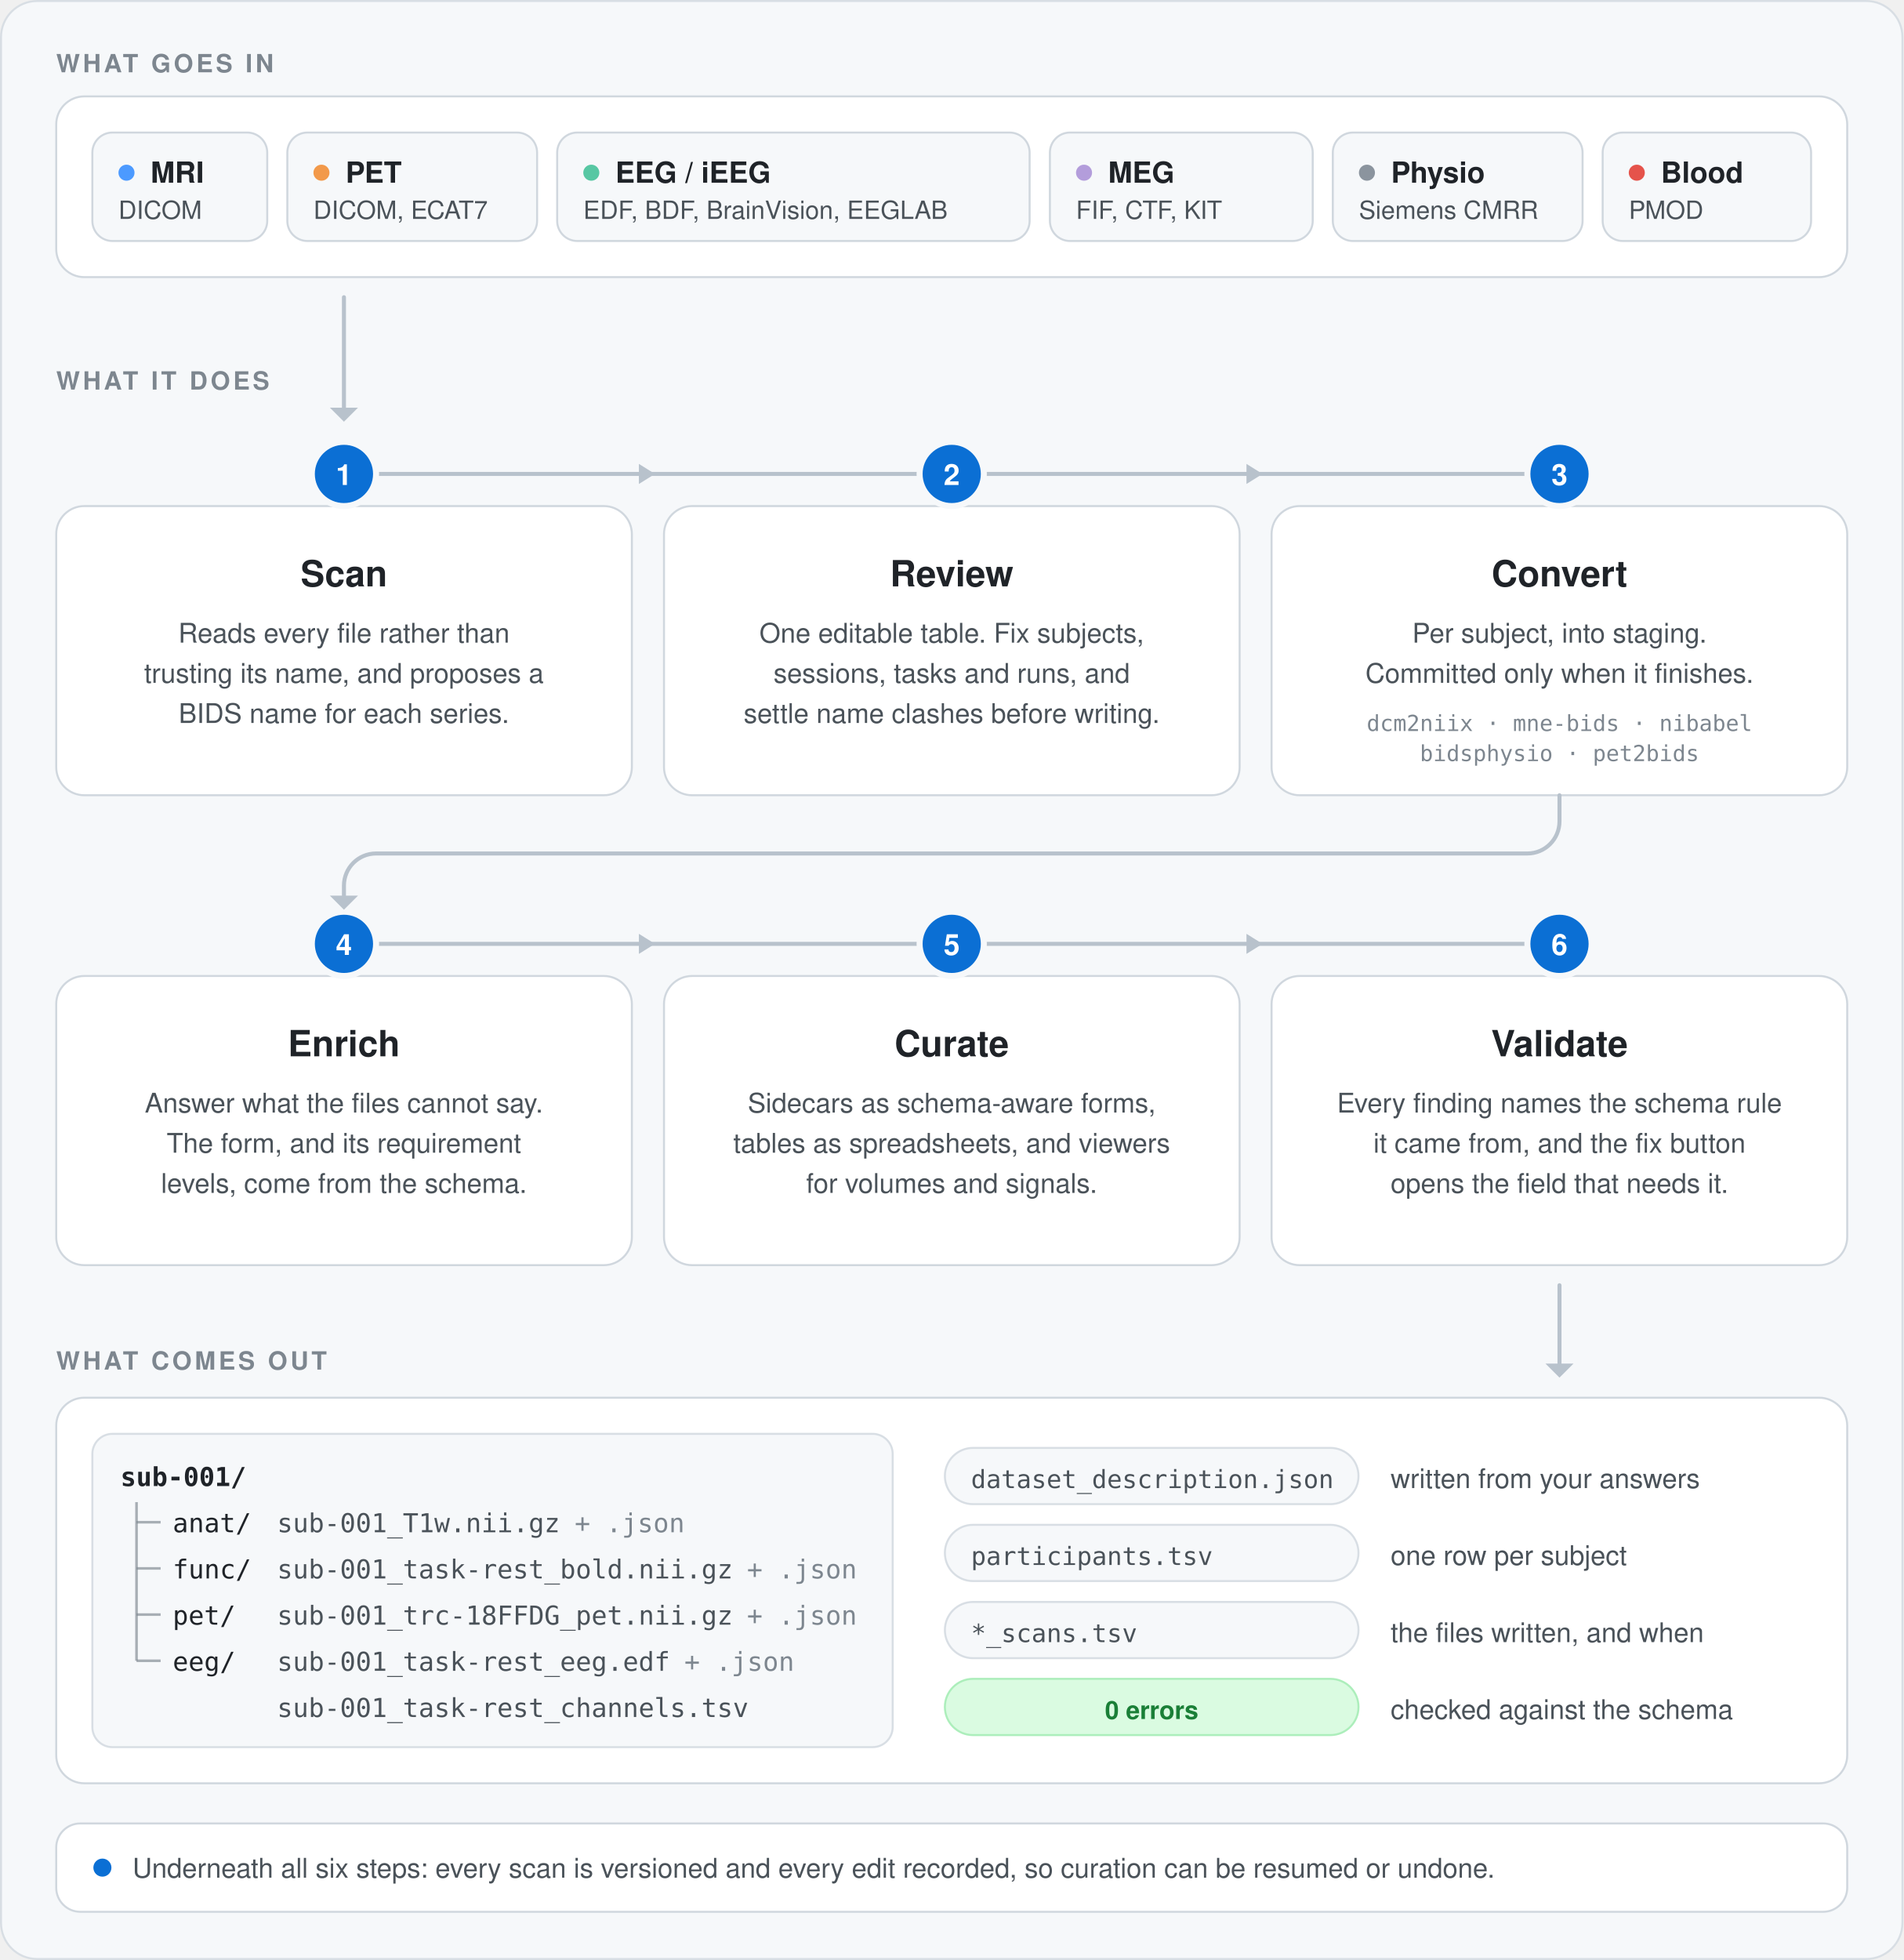
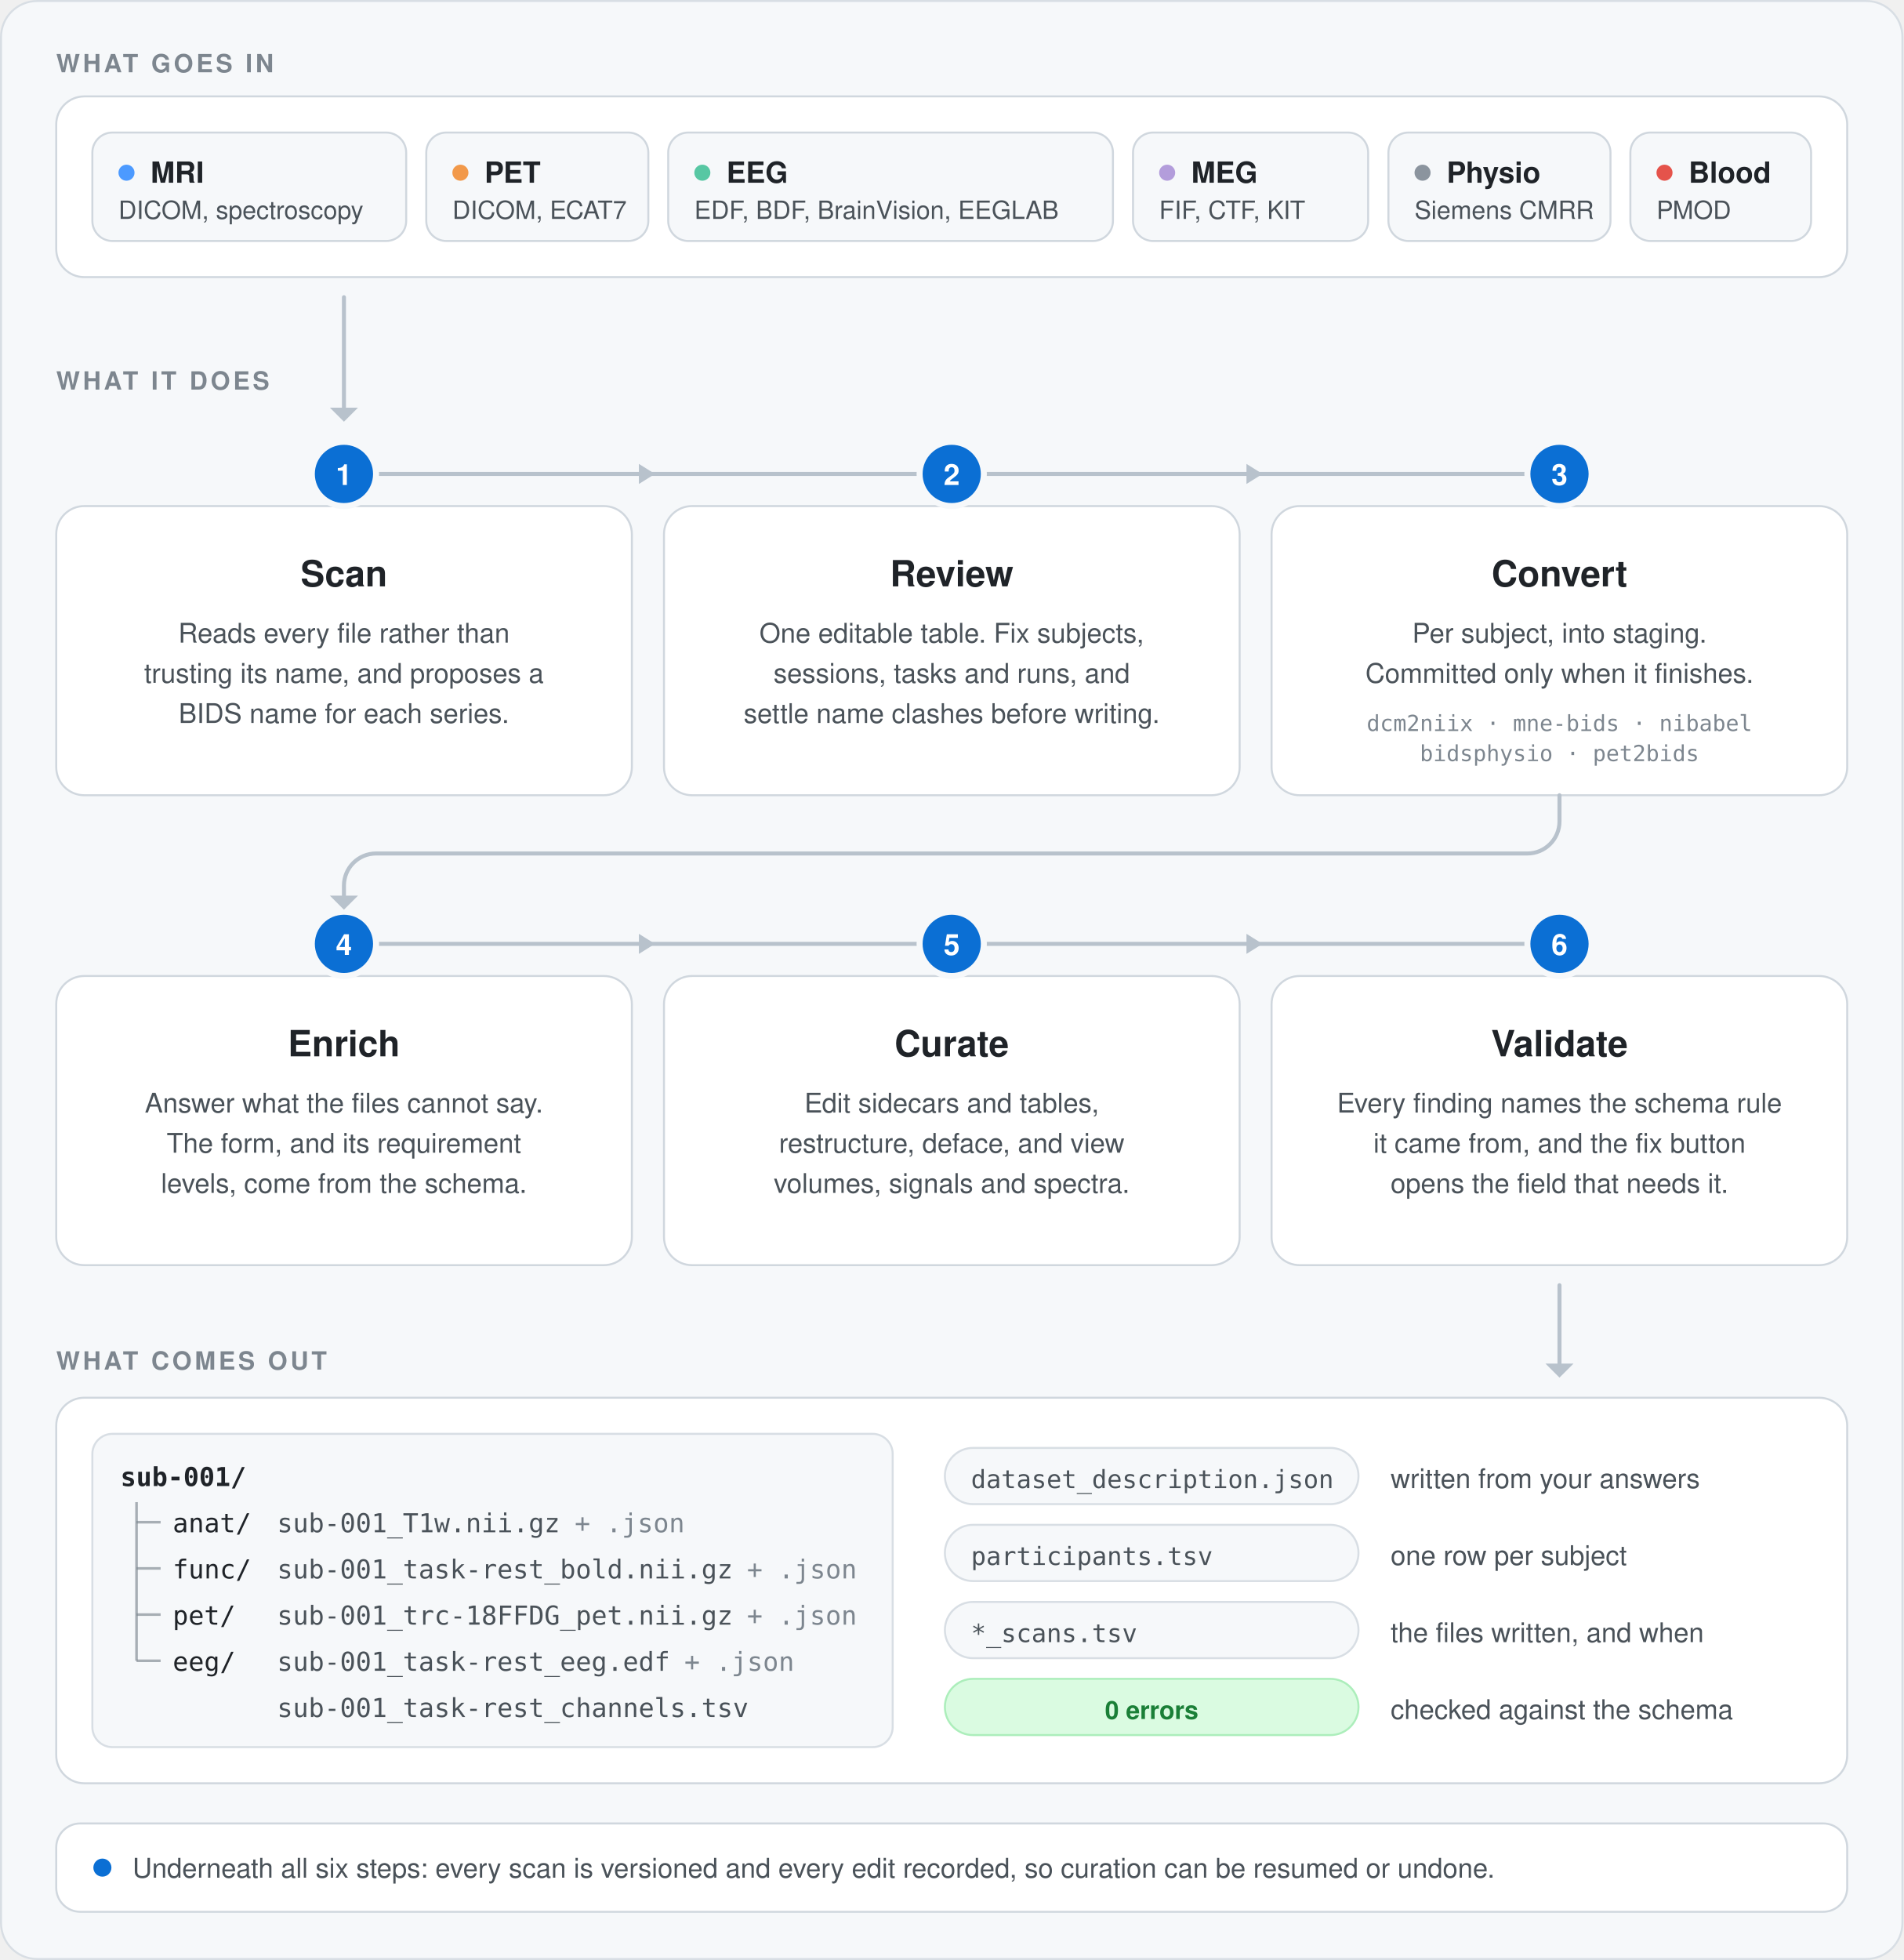
- <svg xmlns="http://www.w3.org/2000/svg" width="948" height="976" viewBox="0 0 948 976" role="img" aria-label="BIDS Manager workflow: raw MRI, PET, EEG, MEG, iEEG, physio and blood recordings are scanned, reviewed, converted, enriched, curated and validated into one BIDS dataset, with every step recorded in the project log.">
+ <svg xmlns="http://www.w3.org/2000/svg" width="948" height="976" viewBox="0 0 948 976" role="img" aria-label="BIDS Manager workflow: raw MRI, MR spectroscopy, PET, EEG, MEG, physio and blood recordings are scanned, reviewed, converted, enriched, curated and validated into one BIDS dataset, with every step recorded in the project log.">
  <rect x="0.5" y="0.5" width="947.0" height="975.0" rx="18" fill="#f6f8fa" stroke="#d8dee4" stroke-width="1" />
  <text x="28.0" y="36.0" text-anchor="start" style="font-family:-apple-system, BlinkMacSystemFont, &quot;Segoe UI&quot;, Helvetica, Arial, sans-serif;font-size:12.5px;fill:#7d868f;font-weight:600;letter-spacing:1.5px">WHAT GOES IN</text>
  <rect x="28.0" y="48.0" width="892.0" height="90.0" rx="14" fill="#ffffff" stroke="#d0d7de" stroke-width="1" />
-   <rect x="46.0" y="66.0" width="87.1" height="54.0" rx="10" fill="#f6f8fa" stroke="#d0d7de" stroke-width="1" />
+   <rect x="46.0" y="66.0" width="156.3" height="54.0" rx="10" fill="#f6f8fa" stroke="#d0d7de" stroke-width="1" />
  <circle cx="63.0" cy="86.0" r="4" fill="#4C9AFF" />
  <text x="75.0" y="91.0" text-anchor="start" style="font-family:-apple-system, BlinkMacSystemFont, &quot;Segoe UI&quot;, Helvetica, Arial, sans-serif;font-size:14.5px;fill:#1f2328;font-weight:600">MRI</text>
-   <text x="59.0" y="109.0" text-anchor="start" style="font-family:-apple-system, BlinkMacSystemFont, &quot;Segoe UI&quot;, Helvetica, Arial, sans-serif;font-size:12.5px;fill:#4a5259">DICOM</text>
-   <rect x="143.1" y="66.0" width="124.4" height="54.0" rx="10" fill="#f6f8fa" stroke="#d0d7de" stroke-width="1" />
-   <circle cx="160.1" cy="86.0" r="4" fill="#F2994A" />
-   <text x="172.1" y="91.0" text-anchor="start" style="font-family:-apple-system, BlinkMacSystemFont, &quot;Segoe UI&quot;, Helvetica, Arial, sans-serif;font-size:14.5px;fill:#1f2328;font-weight:600">PET</text>
-   <text x="156.1" y="109.0" text-anchor="start" style="font-family:-apple-system, BlinkMacSystemFont, &quot;Segoe UI&quot;, Helvetica, Arial, sans-serif;font-size:12.5px;fill:#4a5259">DICOM, ECAT7</text>
-   <rect x="277.5" y="66.0" width="235.3" height="54.0" rx="10" fill="#f6f8fa" stroke="#d0d7de" stroke-width="1" />
-   <circle cx="294.5" cy="86.0" r="4" fill="#57C7A3" />
-   <text x="306.5" y="91.0" text-anchor="start" style="font-family:-apple-system, BlinkMacSystemFont, &quot;Segoe UI&quot;, Helvetica, Arial, sans-serif;font-size:14.5px;fill:#1f2328;font-weight:600">EEG / iEEG</text>
-   <text x="290.5" y="109.0" text-anchor="start" style="font-family:-apple-system, BlinkMacSystemFont, &quot;Segoe UI&quot;, Helvetica, Arial, sans-serif;font-size:12.5px;fill:#4a5259">EDF, BDF, BrainVision, EEGLAB</text>
-   <rect x="522.9" y="66.0" width="130.9" height="54.0" rx="10" fill="#f6f8fa" stroke="#d0d7de" stroke-width="1" />
-   <circle cx="539.9" cy="86.0" r="4" fill="#B39DDB" />
-   <text x="551.9" y="91.0" text-anchor="start" style="font-family:-apple-system, BlinkMacSystemFont, &quot;Segoe UI&quot;, Helvetica, Arial, sans-serif;font-size:14.5px;fill:#1f2328;font-weight:600">MEG</text>
-   <text x="535.9" y="109.0" text-anchor="start" style="font-family:-apple-system, BlinkMacSystemFont, &quot;Segoe UI&quot;, Helvetica, Arial, sans-serif;font-size:12.5px;fill:#4a5259">FIF, CTF, KIT</text>
-   <rect x="663.8" y="66.0" width="124.4" height="54.0" rx="10" fill="#f6f8fa" stroke="#d0d7de" stroke-width="1" />
-   <circle cx="680.8" cy="86.0" r="4" fill="#8B949E" />
-   <text x="692.8" y="91.0" text-anchor="start" style="font-family:-apple-system, BlinkMacSystemFont, &quot;Segoe UI&quot;, Helvetica, Arial, sans-serif;font-size:14.5px;fill:#1f2328;font-weight:600">Physio</text>
-   <text x="676.8" y="109.0" text-anchor="start" style="font-family:-apple-system, BlinkMacSystemFont, &quot;Segoe UI&quot;, Helvetica, Arial, sans-serif;font-size:12.5px;fill:#4a5259">Siemens CMRR</text>
-   <rect x="798.2" y="66.0" width="103.8" height="54.0" rx="10" fill="#f6f8fa" stroke="#d0d7de" stroke-width="1" />
-   <circle cx="815.2" cy="86.0" r="4" fill="#E5534B" />
-   <text x="827.2" y="91.0" text-anchor="start" style="font-family:-apple-system, BlinkMacSystemFont, &quot;Segoe UI&quot;, Helvetica, Arial, sans-serif;font-size:14.5px;fill:#1f2328;font-weight:600">Blood</text>
-   <text x="811.2" y="109.0" text-anchor="start" style="font-family:-apple-system, BlinkMacSystemFont, &quot;Segoe UI&quot;, Helvetica, Arial, sans-serif;font-size:12.5px;fill:#4a5259">PMOD</text>
+   <text x="59.0" y="109.0" text-anchor="start" style="font-family:-apple-system, BlinkMacSystemFont, &quot;Segoe UI&quot;, Helvetica, Arial, sans-serif;font-size:12.5px;fill:#4a5259">DICOM, spectroscopy</text>
+   <rect x="212.3" y="66.0" width="110.6" height="54.0" rx="10" fill="#f6f8fa" stroke="#d0d7de" stroke-width="1" />
+   <circle cx="229.3" cy="86.0" r="4" fill="#F2994A" />
+   <text x="241.3" y="91.0" text-anchor="start" style="font-family:-apple-system, BlinkMacSystemFont, &quot;Segoe UI&quot;, Helvetica, Arial, sans-serif;font-size:14.5px;fill:#1f2328;font-weight:600">PET</text>
+   <text x="225.3" y="109.0" text-anchor="start" style="font-family:-apple-system, BlinkMacSystemFont, &quot;Segoe UI&quot;, Helvetica, Arial, sans-serif;font-size:12.5px;fill:#4a5259">DICOM, ECAT7</text>
+   <rect x="332.8" y="66.0" width="221.5" height="54.0" rx="10" fill="#f6f8fa" stroke="#d0d7de" stroke-width="1" />
+   <circle cx="349.8" cy="86.0" r="4" fill="#57C7A3" />
+   <text x="361.8" y="91.0" text-anchor="start" style="font-family:-apple-system, BlinkMacSystemFont, &quot;Segoe UI&quot;, Helvetica, Arial, sans-serif;font-size:14.5px;fill:#1f2328;font-weight:600">EEG</text>
+   <text x="345.8" y="109.0" text-anchor="start" style="font-family:-apple-system, BlinkMacSystemFont, &quot;Segoe UI&quot;, Helvetica, Arial, sans-serif;font-size:12.5px;fill:#4a5259">EDF, BDF, BrainVision, EEGLAB</text>
+   <rect x="564.3" y="66.0" width="117.1" height="54.0" rx="10" fill="#f6f8fa" stroke="#d0d7de" stroke-width="1" />
+   <circle cx="581.3" cy="86.0" r="4" fill="#B39DDB" />
+   <text x="593.3" y="91.0" text-anchor="start" style="font-family:-apple-system, BlinkMacSystemFont, &quot;Segoe UI&quot;, Helvetica, Arial, sans-serif;font-size:14.5px;fill:#1f2328;font-weight:600">MEG</text>
+   <text x="577.3" y="109.0" text-anchor="start" style="font-family:-apple-system, BlinkMacSystemFont, &quot;Segoe UI&quot;, Helvetica, Arial, sans-serif;font-size:12.5px;fill:#4a5259">FIF, CTF, KIT</text>
+   <rect x="691.5" y="66.0" width="110.6" height="54.0" rx="10" fill="#f6f8fa" stroke="#d0d7de" stroke-width="1" />
+   <circle cx="708.5" cy="86.0" r="4" fill="#8B949E" />
+   <text x="720.5" y="91.0" text-anchor="start" style="font-family:-apple-system, BlinkMacSystemFont, &quot;Segoe UI&quot;, Helvetica, Arial, sans-serif;font-size:14.5px;fill:#1f2328;font-weight:600">Physio</text>
+   <text x="704.5" y="109.0" text-anchor="start" style="font-family:-apple-system, BlinkMacSystemFont, &quot;Segoe UI&quot;, Helvetica, Arial, sans-serif;font-size:12.5px;fill:#4a5259">Siemens CMRR</text>
+   <rect x="812.0" y="66.0" width="90.0" height="54.0" rx="10" fill="#f6f8fa" stroke="#d0d7de" stroke-width="1" />
+   <circle cx="829.0" cy="86.0" r="4" fill="#E5534B" />
+   <text x="841.0" y="91.0" text-anchor="start" style="font-family:-apple-system, BlinkMacSystemFont, &quot;Segoe UI&quot;, Helvetica, Arial, sans-serif;font-size:14.5px;fill:#1f2328;font-weight:600">Blood</text>
+   <text x="825.0" y="109.0" text-anchor="start" style="font-family:-apple-system, BlinkMacSystemFont, &quot;Segoe UI&quot;, Helvetica, Arial, sans-serif;font-size:12.5px;fill:#4a5259">PMOD</text>
  <path d="M171.3 148.0 V203.0" stroke="#b8c2cc" stroke-width="2" fill="none" stroke-linecap="round" />
  <path d="M164.3 203.0 L171.3 210.0 L178.3 203.0 Z" fill="#b8c2cc" />
  <text x="28.0" y="194.0" text-anchor="start" style="font-family:-apple-system, BlinkMacSystemFont, &quot;Segoe UI&quot;, Helvetica, Arial, sans-serif;font-size:12.5px;fill:#7d868f;font-weight:600;letter-spacing:1.5px">WHAT IT DOES</text>
  <path d="M171.3 236.0 H776.7" stroke="#b8c2cc" stroke-width="2" stroke-linecap="round" />
  <path d="M318.2 231.0 L326.2 236.0 L318.2 241.0 Z" fill="#b8c2cc" />
  <path d="M620.8 231.0 L628.8 236.0 L620.8 241.0 Z" fill="#b8c2cc" />
  <path d="M171.3 470.0 H776.7" stroke="#b8c2cc" stroke-width="2" stroke-linecap="round" />
  <path d="M318.2 465.0 L326.2 470.0 L318.2 475.0 Z" fill="#b8c2cc" />
  <path d="M620.8 465.0 L628.8 470.0 L620.8 475.0 Z" fill="#b8c2cc" />
  <rect x="28.0" y="252.0" width="286.7" height="144.0" rx="14" fill="#ffffff" stroke="#d0d7de" stroke-width="1" />
  <circle cx="171.3" cy="236.0" r="16" fill="#0b6fd4" stroke="#f6f8fa" stroke-width="3" />
  <text x="171.3" y="241.5" text-anchor="middle" style="font-family:-apple-system, BlinkMacSystemFont, &quot;Segoe UI&quot;, Helvetica, Arial, sans-serif;font-size:14.5px;fill:#ffffff;font-weight:600">1</text>
  <text x="171.3" y="292.0" text-anchor="middle" style="font-family:-apple-system, BlinkMacSystemFont, &quot;Segoe UI&quot;, Helvetica, Arial, sans-serif;font-size:18px;fill:#1f2328;font-weight:600">Scan</text>
  <text x="171.3" y="320.0" text-anchor="middle" style="font-family:-apple-system, BlinkMacSystemFont, &quot;Segoe UI&quot;, Helvetica, Arial, sans-serif;font-size:13.5px;fill:#4a5259">Reads every file rather than</text>
  <text x="171.3" y="340.0" text-anchor="middle" style="font-family:-apple-system, BlinkMacSystemFont, &quot;Segoe UI&quot;, Helvetica, Arial, sans-serif;font-size:13.5px;fill:#4a5259">trusting its name, and proposes a</text>
  <text x="171.3" y="360.0" text-anchor="middle" style="font-family:-apple-system, BlinkMacSystemFont, &quot;Segoe UI&quot;, Helvetica, Arial, sans-serif;font-size:13.5px;fill:#4a5259">BIDS name for each series.</text>
  <rect x="330.7" y="252.0" width="286.7" height="144.0" rx="14" fill="#ffffff" stroke="#d0d7de" stroke-width="1" />
  <circle cx="474.0" cy="236.0" r="16" fill="#0b6fd4" stroke="#f6f8fa" stroke-width="3" />
  <text x="474.0" y="241.5" text-anchor="middle" style="font-family:-apple-system, BlinkMacSystemFont, &quot;Segoe UI&quot;, Helvetica, Arial, sans-serif;font-size:14.5px;fill:#ffffff;font-weight:600">2</text>
  <text x="474.0" y="292.0" text-anchor="middle" style="font-family:-apple-system, BlinkMacSystemFont, &quot;Segoe UI&quot;, Helvetica, Arial, sans-serif;font-size:18px;fill:#1f2328;font-weight:600">Review</text>
  <text x="474.0" y="320.0" text-anchor="middle" style="font-family:-apple-system, BlinkMacSystemFont, &quot;Segoe UI&quot;, Helvetica, Arial, sans-serif;font-size:13.5px;fill:#4a5259">One editable table. Fix subjects,</text>
  <text x="474.0" y="340.0" text-anchor="middle" style="font-family:-apple-system, BlinkMacSystemFont, &quot;Segoe UI&quot;, Helvetica, Arial, sans-serif;font-size:13.5px;fill:#4a5259">sessions, tasks and runs, and</text>
  <text x="474.0" y="360.0" text-anchor="middle" style="font-family:-apple-system, BlinkMacSystemFont, &quot;Segoe UI&quot;, Helvetica, Arial, sans-serif;font-size:13.5px;fill:#4a5259">settle name clashes before writing.</text>
  <rect x="633.3" y="252.0" width="286.7" height="144.0" rx="14" fill="#ffffff" stroke="#d0d7de" stroke-width="1" />
  <circle cx="776.7" cy="236.0" r="16" fill="#0b6fd4" stroke="#f6f8fa" stroke-width="3" />
  <text x="776.7" y="241.5" text-anchor="middle" style="font-family:-apple-system, BlinkMacSystemFont, &quot;Segoe UI&quot;, Helvetica, Arial, sans-serif;font-size:14.5px;fill:#ffffff;font-weight:600">3</text>
  <text x="776.7" y="292.0" text-anchor="middle" style="font-family:-apple-system, BlinkMacSystemFont, &quot;Segoe UI&quot;, Helvetica, Arial, sans-serif;font-size:18px;fill:#1f2328;font-weight:600">Convert</text>
  <text x="776.7" y="320.0" text-anchor="middle" style="font-family:-apple-system, BlinkMacSystemFont, &quot;Segoe UI&quot;, Helvetica, Arial, sans-serif;font-size:13.5px;fill:#4a5259">Per subject, into staging.</text>
  <text x="776.7" y="340.0" text-anchor="middle" style="font-family:-apple-system, BlinkMacSystemFont, &quot;Segoe UI&quot;, Helvetica, Arial, sans-serif;font-size:13.5px;fill:#4a5259">Committed only when it finishes.</text>
  <text x="776.7" y="364.0" text-anchor="middle" style="font-family:ui-monospace, SFMono-Regular, &quot;SF Mono&quot;, Menlo, Consolas, monospace;font-size:11px;fill:#7d868f">dcm2niix  ·  mne-bids  ·  nibabel</text>
  <text x="776.7" y="379.0" text-anchor="middle" style="font-family:ui-monospace, SFMono-Regular, &quot;SF Mono&quot;, Menlo, Consolas, monospace;font-size:11px;fill:#7d868f">bidsphysio  ·  pet2bids</text>
  <rect x="28.0" y="486.0" width="286.7" height="144.0" rx="14" fill="#ffffff" stroke="#d0d7de" stroke-width="1" />
  <circle cx="171.3" cy="470.0" r="16" fill="#0b6fd4" stroke="#f6f8fa" stroke-width="3" />
  <text x="171.3" y="475.5" text-anchor="middle" style="font-family:-apple-system, BlinkMacSystemFont, &quot;Segoe UI&quot;, Helvetica, Arial, sans-serif;font-size:14.5px;fill:#ffffff;font-weight:600">4</text>
  <text x="171.3" y="526.0" text-anchor="middle" style="font-family:-apple-system, BlinkMacSystemFont, &quot;Segoe UI&quot;, Helvetica, Arial, sans-serif;font-size:18px;fill:#1f2328;font-weight:600">Enrich</text>
  <text x="171.3" y="554.0" text-anchor="middle" style="font-family:-apple-system, BlinkMacSystemFont, &quot;Segoe UI&quot;, Helvetica, Arial, sans-serif;font-size:13.5px;fill:#4a5259">Answer what the files cannot say.</text>
  <text x="171.3" y="574.0" text-anchor="middle" style="font-family:-apple-system, BlinkMacSystemFont, &quot;Segoe UI&quot;, Helvetica, Arial, sans-serif;font-size:13.5px;fill:#4a5259">The form, and its requirement</text>
  <text x="171.3" y="594.0" text-anchor="middle" style="font-family:-apple-system, BlinkMacSystemFont, &quot;Segoe UI&quot;, Helvetica, Arial, sans-serif;font-size:13.5px;fill:#4a5259">levels, come from the schema.</text>
  <rect x="330.7" y="486.0" width="286.7" height="144.0" rx="14" fill="#ffffff" stroke="#d0d7de" stroke-width="1" />
  <circle cx="474.0" cy="470.0" r="16" fill="#0b6fd4" stroke="#f6f8fa" stroke-width="3" />
  <text x="474.0" y="475.5" text-anchor="middle" style="font-family:-apple-system, BlinkMacSystemFont, &quot;Segoe UI&quot;, Helvetica, Arial, sans-serif;font-size:14.5px;fill:#ffffff;font-weight:600">5</text>
  <text x="474.0" y="526.0" text-anchor="middle" style="font-family:-apple-system, BlinkMacSystemFont, &quot;Segoe UI&quot;, Helvetica, Arial, sans-serif;font-size:18px;fill:#1f2328;font-weight:600">Curate</text>
-   <text x="474.0" y="554.0" text-anchor="middle" style="font-family:-apple-system, BlinkMacSystemFont, &quot;Segoe UI&quot;, Helvetica, Arial, sans-serif;font-size:13.5px;fill:#4a5259">Sidecars as schema-aware forms,</text>
-   <text x="474.0" y="574.0" text-anchor="middle" style="font-family:-apple-system, BlinkMacSystemFont, &quot;Segoe UI&quot;, Helvetica, Arial, sans-serif;font-size:13.5px;fill:#4a5259">tables as spreadsheets, and viewers</text>
-   <text x="474.0" y="594.0" text-anchor="middle" style="font-family:-apple-system, BlinkMacSystemFont, &quot;Segoe UI&quot;, Helvetica, Arial, sans-serif;font-size:13.5px;fill:#4a5259">for volumes and signals.</text>
+   <text x="474.0" y="554.0" text-anchor="middle" style="font-family:-apple-system, BlinkMacSystemFont, &quot;Segoe UI&quot;, Helvetica, Arial, sans-serif;font-size:13.5px;fill:#4a5259">Edit sidecars and tables,</text>
+   <text x="474.0" y="574.0" text-anchor="middle" style="font-family:-apple-system, BlinkMacSystemFont, &quot;Segoe UI&quot;, Helvetica, Arial, sans-serif;font-size:13.5px;fill:#4a5259">restructure, deface, and view</text>
+   <text x="474.0" y="594.0" text-anchor="middle" style="font-family:-apple-system, BlinkMacSystemFont, &quot;Segoe UI&quot;, Helvetica, Arial, sans-serif;font-size:13.5px;fill:#4a5259">volumes, signals and spectra.</text>
  <rect x="633.3" y="486.0" width="286.7" height="144.0" rx="14" fill="#ffffff" stroke="#d0d7de" stroke-width="1" />
  <circle cx="776.7" cy="470.0" r="16" fill="#0b6fd4" stroke="#f6f8fa" stroke-width="3" />
  <text x="776.7" y="475.5" text-anchor="middle" style="font-family:-apple-system, BlinkMacSystemFont, &quot;Segoe UI&quot;, Helvetica, Arial, sans-serif;font-size:14.5px;fill:#ffffff;font-weight:600">6</text>
  <text x="776.7" y="526.0" text-anchor="middle" style="font-family:-apple-system, BlinkMacSystemFont, &quot;Segoe UI&quot;, Helvetica, Arial, sans-serif;font-size:18px;fill:#1f2328;font-weight:600">Validate</text>
  <text x="776.7" y="554.0" text-anchor="middle" style="font-family:-apple-system, BlinkMacSystemFont, &quot;Segoe UI&quot;, Helvetica, Arial, sans-serif;font-size:13.5px;fill:#4a5259">Every finding names the schema rule</text>
  <text x="776.7" y="574.0" text-anchor="middle" style="font-family:-apple-system, BlinkMacSystemFont, &quot;Segoe UI&quot;, Helvetica, Arial, sans-serif;font-size:13.5px;fill:#4a5259">it came from, and the fix button</text>
  <text x="776.7" y="594.0" text-anchor="middle" style="font-family:-apple-system, BlinkMacSystemFont, &quot;Segoe UI&quot;, Helvetica, Arial, sans-serif;font-size:13.5px;fill:#4a5259">opens the field that needs it.</text>
  <path d="M776.7 396.0 V409.0 A16 16 0 0 1 760.7 425.0 H187.3 A16 16 0 0 0 171.3 441.0 V446.0" stroke="#b8c2cc" stroke-width="2" fill="none" stroke-linecap="round" />
  <path d="M164.3 446.0 L171.3 453.0 L178.3 446.0 Z" fill="#b8c2cc" />
  <path d="M776.7 640.0 V679.0" stroke="#b8c2cc" stroke-width="2" fill="none" stroke-linecap="round" />
  <path d="M769.7 679.0 L776.7 686.0 L783.7 679.0 Z" fill="#b8c2cc" />
  <text x="28.0" y="682.0" text-anchor="start" style="font-family:-apple-system, BlinkMacSystemFont, &quot;Segoe UI&quot;, Helvetica, Arial, sans-serif;font-size:12.5px;fill:#7d868f;font-weight:600;letter-spacing:1.5px">WHAT COMES OUT</text>
  <rect x="28.0" y="696.0" width="892.0" height="192.0" rx="14" fill="#ffffff" stroke="#d0d7de" stroke-width="1" />
  <rect x="46.0" y="714.0" width="398.6" height="156.0" rx="10" fill="#f6f8fa" stroke="#d8dee4" stroke-width="1" />
  <path d="M68.0 748.0 V827.0" stroke="#7d868f" stroke-width="1.3" fill="none" opacity="0.65" />
  <text x="60.0" y="740.0" text-anchor="start" style="font-family:ui-monospace, SFMono-Regular, &quot;SF Mono&quot;, Menlo, Consolas, monospace;font-size:13px;fill:#1f2328;font-weight:600">sub-001/</text>
  <path d="M68.0 758.0 H80.0" stroke="#7d868f" stroke-width="1.3" opacity="0.65" />
  <text x="86.0" y="763.0" text-anchor="start" style="font-family:ui-monospace, SFMono-Regular, &quot;SF Mono&quot;, Menlo, Consolas, monospace;font-size:13px;fill:#1f2328">anat/</text>
  <text x="138.0" y="763.0" text-anchor="start" style="font-family:ui-monospace, SFMono-Regular, &quot;SF Mono&quot;, Menlo, Consolas, monospace;font-size:13px;fill:#4a5259">sub-001_T1w.nii.gz</text>
  <text x="286.2" y="763.0" text-anchor="start" style="font-family:ui-monospace, SFMono-Regular, &quot;SF Mono&quot;, Menlo, Consolas, monospace;font-size:13px;fill:#7d868f">+ .json</text>
  <path d="M68.0 781.0 H80.0" stroke="#7d868f" stroke-width="1.3" opacity="0.65" />
  <text x="86.0" y="786.0" text-anchor="start" style="font-family:ui-monospace, SFMono-Regular, &quot;SF Mono&quot;, Menlo, Consolas, monospace;font-size:13px;fill:#1f2328">func/</text>
  <text x="138.0" y="786.0" text-anchor="start" style="font-family:ui-monospace, SFMono-Regular, &quot;SF Mono&quot;, Menlo, Consolas, monospace;font-size:13px;fill:#4a5259">sub-001_task-rest_bold.nii.gz</text>
  <text x="372.0" y="786.0" text-anchor="start" style="font-family:ui-monospace, SFMono-Regular, &quot;SF Mono&quot;, Menlo, Consolas, monospace;font-size:13px;fill:#7d868f">+ .json</text>
  <path d="M68.0 804.0 H80.0" stroke="#7d868f" stroke-width="1.3" opacity="0.65" />
  <text x="86.0" y="809.0" text-anchor="start" style="font-family:ui-monospace, SFMono-Regular, &quot;SF Mono&quot;, Menlo, Consolas, monospace;font-size:13px;fill:#1f2328">pet/</text>
  <text x="138.0" y="809.0" text-anchor="start" style="font-family:ui-monospace, SFMono-Regular, &quot;SF Mono&quot;, Menlo, Consolas, monospace;font-size:13px;fill:#4a5259">sub-001_trc-18FFDG_pet.nii.gz</text>
  <text x="372.0" y="809.0" text-anchor="start" style="font-family:ui-monospace, SFMono-Regular, &quot;SF Mono&quot;, Menlo, Consolas, monospace;font-size:13px;fill:#7d868f">+ .json</text>
  <path d="M68.0 827.0 H80.0" stroke="#7d868f" stroke-width="1.3" opacity="0.65" />
  <text x="86.0" y="832.0" text-anchor="start" style="font-family:ui-monospace, SFMono-Regular, &quot;SF Mono&quot;, Menlo, Consolas, monospace;font-size:13px;fill:#1f2328">eeg/</text>
  <text x="138.0" y="832.0" text-anchor="start" style="font-family:ui-monospace, SFMono-Regular, &quot;SF Mono&quot;, Menlo, Consolas, monospace;font-size:13px;fill:#4a5259">sub-001_task-rest_eeg.edf</text>
  <text x="340.8" y="832.0" text-anchor="start" style="font-family:ui-monospace, SFMono-Regular, &quot;SF Mono&quot;, Menlo, Consolas, monospace;font-size:13px;fill:#7d868f">+ .json</text>
  <text x="138.0" y="855.0" text-anchor="start" style="font-family:ui-monospace, SFMono-Regular, &quot;SF Mono&quot;, Menlo, Consolas, monospace;font-size:13px;fill:#4a5259">sub-001_task-rest_channels.tsv</text>
  <rect x="470.6" y="721.0" width="206.0" height="28.0" rx="14" fill="#f6f8fa" stroke="#d8dee4" stroke-width="1" />
  <text x="483.6" y="741.0" text-anchor="start" style="font-family:ui-monospace, SFMono-Regular, &quot;SF Mono&quot;, Menlo, Consolas, monospace;font-size:12.5px;fill:#4a5259">dataset_description.json</text>
  <text x="692.6" y="741.0" text-anchor="start" style="font-family:-apple-system, BlinkMacSystemFont, &quot;Segoe UI&quot;, Helvetica, Arial, sans-serif;font-size:13.5px;fill:#4a5259">written from your answers</text>
  <rect x="470.6" y="759.3" width="206.0" height="28.0" rx="14" fill="#f6f8fa" stroke="#d8dee4" stroke-width="1" />
  <text x="483.6" y="779.3" text-anchor="start" style="font-family:ui-monospace, SFMono-Regular, &quot;SF Mono&quot;, Menlo, Consolas, monospace;font-size:12.5px;fill:#4a5259">participants.tsv</text>
  <text x="692.6" y="779.3" text-anchor="start" style="font-family:-apple-system, BlinkMacSystemFont, &quot;Segoe UI&quot;, Helvetica, Arial, sans-serif;font-size:13.5px;fill:#4a5259">one row per subject</text>
  <rect x="470.6" y="797.7" width="206.0" height="28.0" rx="14" fill="#f6f8fa" stroke="#d8dee4" stroke-width="1" />
  <text x="483.6" y="817.7" text-anchor="start" style="font-family:ui-monospace, SFMono-Regular, &quot;SF Mono&quot;, Menlo, Consolas, monospace;font-size:12.5px;fill:#4a5259">*_scans.tsv</text>
  <text x="692.6" y="817.7" text-anchor="start" style="font-family:-apple-system, BlinkMacSystemFont, &quot;Segoe UI&quot;, Helvetica, Arial, sans-serif;font-size:13.5px;fill:#4a5259">the files written, and when</text>
  <rect x="470.6" y="836.0" width="206.0" height="28.0" rx="14" fill="#dafbe1" stroke="#aceebb" stroke-width="1" />
  <text x="573.6" y="856.0" text-anchor="middle" style="font-family:-apple-system, BlinkMacSystemFont, &quot;Segoe UI&quot;, Helvetica, Arial, sans-serif;font-size:12.5px;fill:#1a7f37;font-weight:600">0 errors</text>
  <text x="692.6" y="856.0" text-anchor="start" style="font-family:-apple-system, BlinkMacSystemFont, &quot;Segoe UI&quot;, Helvetica, Arial, sans-serif;font-size:13.5px;fill:#4a5259">checked against the schema</text>
  <rect x="28.0" y="908.0" width="892.0" height="44.0" rx="12" fill="#ffffff" stroke="#d0d7de" stroke-width="1" />
  <circle cx="51.0" cy="930.0" r="4.5" fill="#0b6fd4" />
  <text x="66.0" y="935.0" text-anchor="start" style="font-family:-apple-system, BlinkMacSystemFont, &quot;Segoe UI&quot;, Helvetica, Arial, sans-serif;font-size:13.5px;fill:#4a5259">Underneath all six steps: every scan is versioned and every edit recorded, so curation can be resumed or undone.</text>
</svg>
